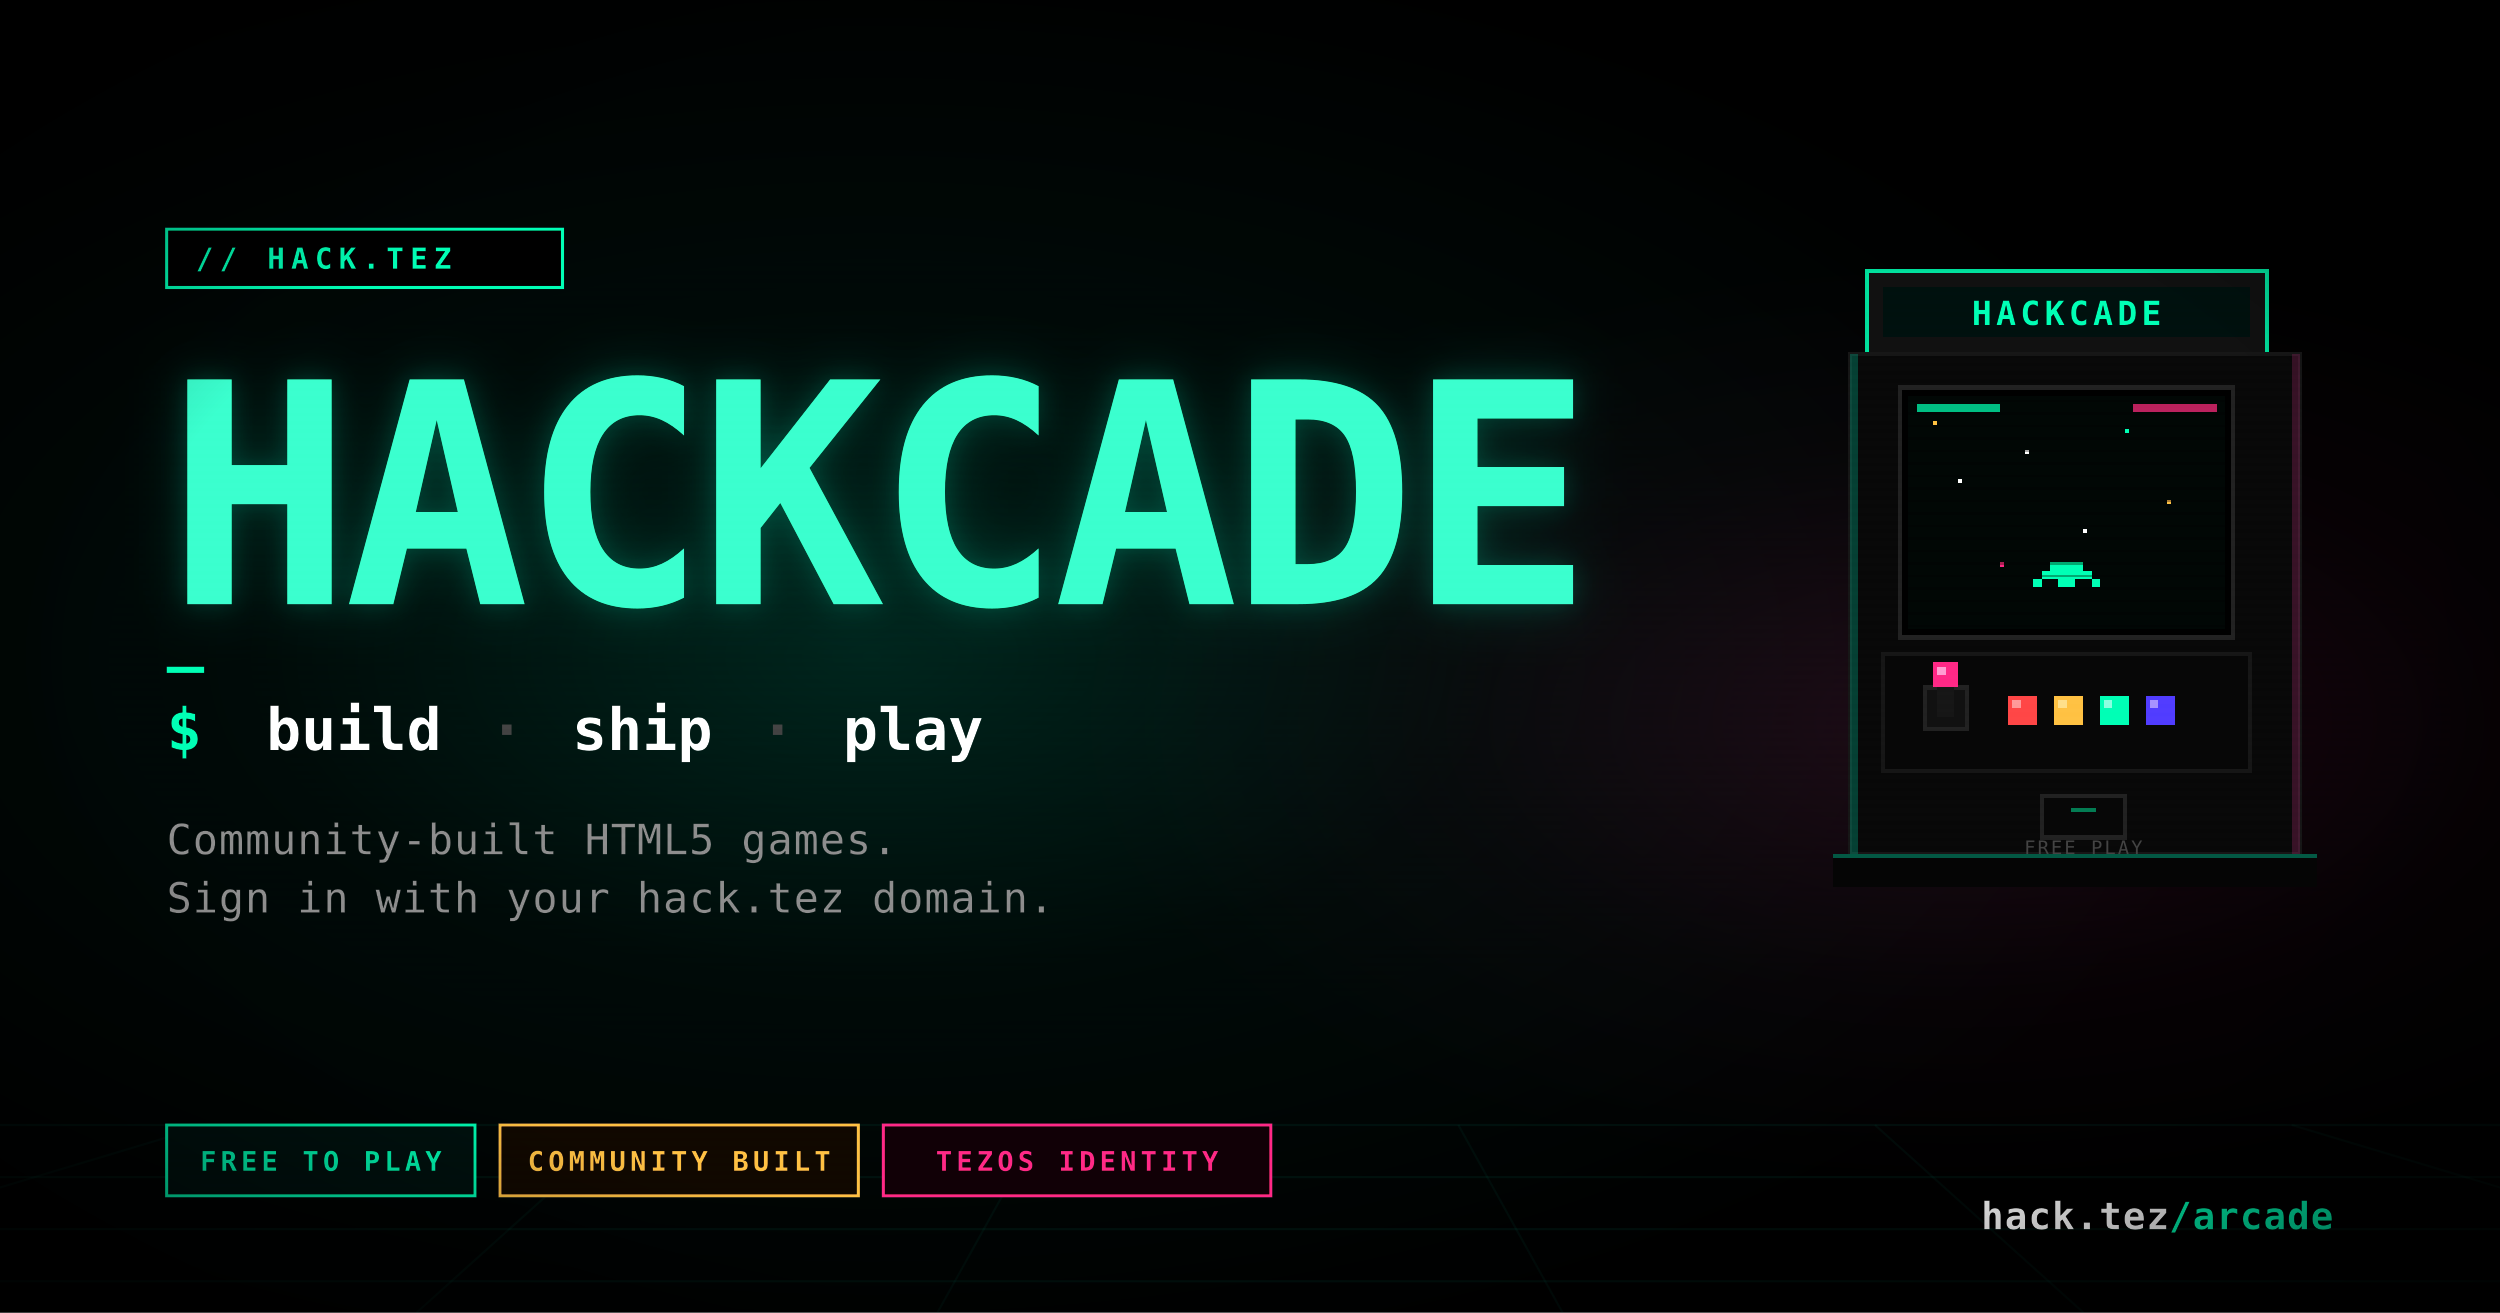
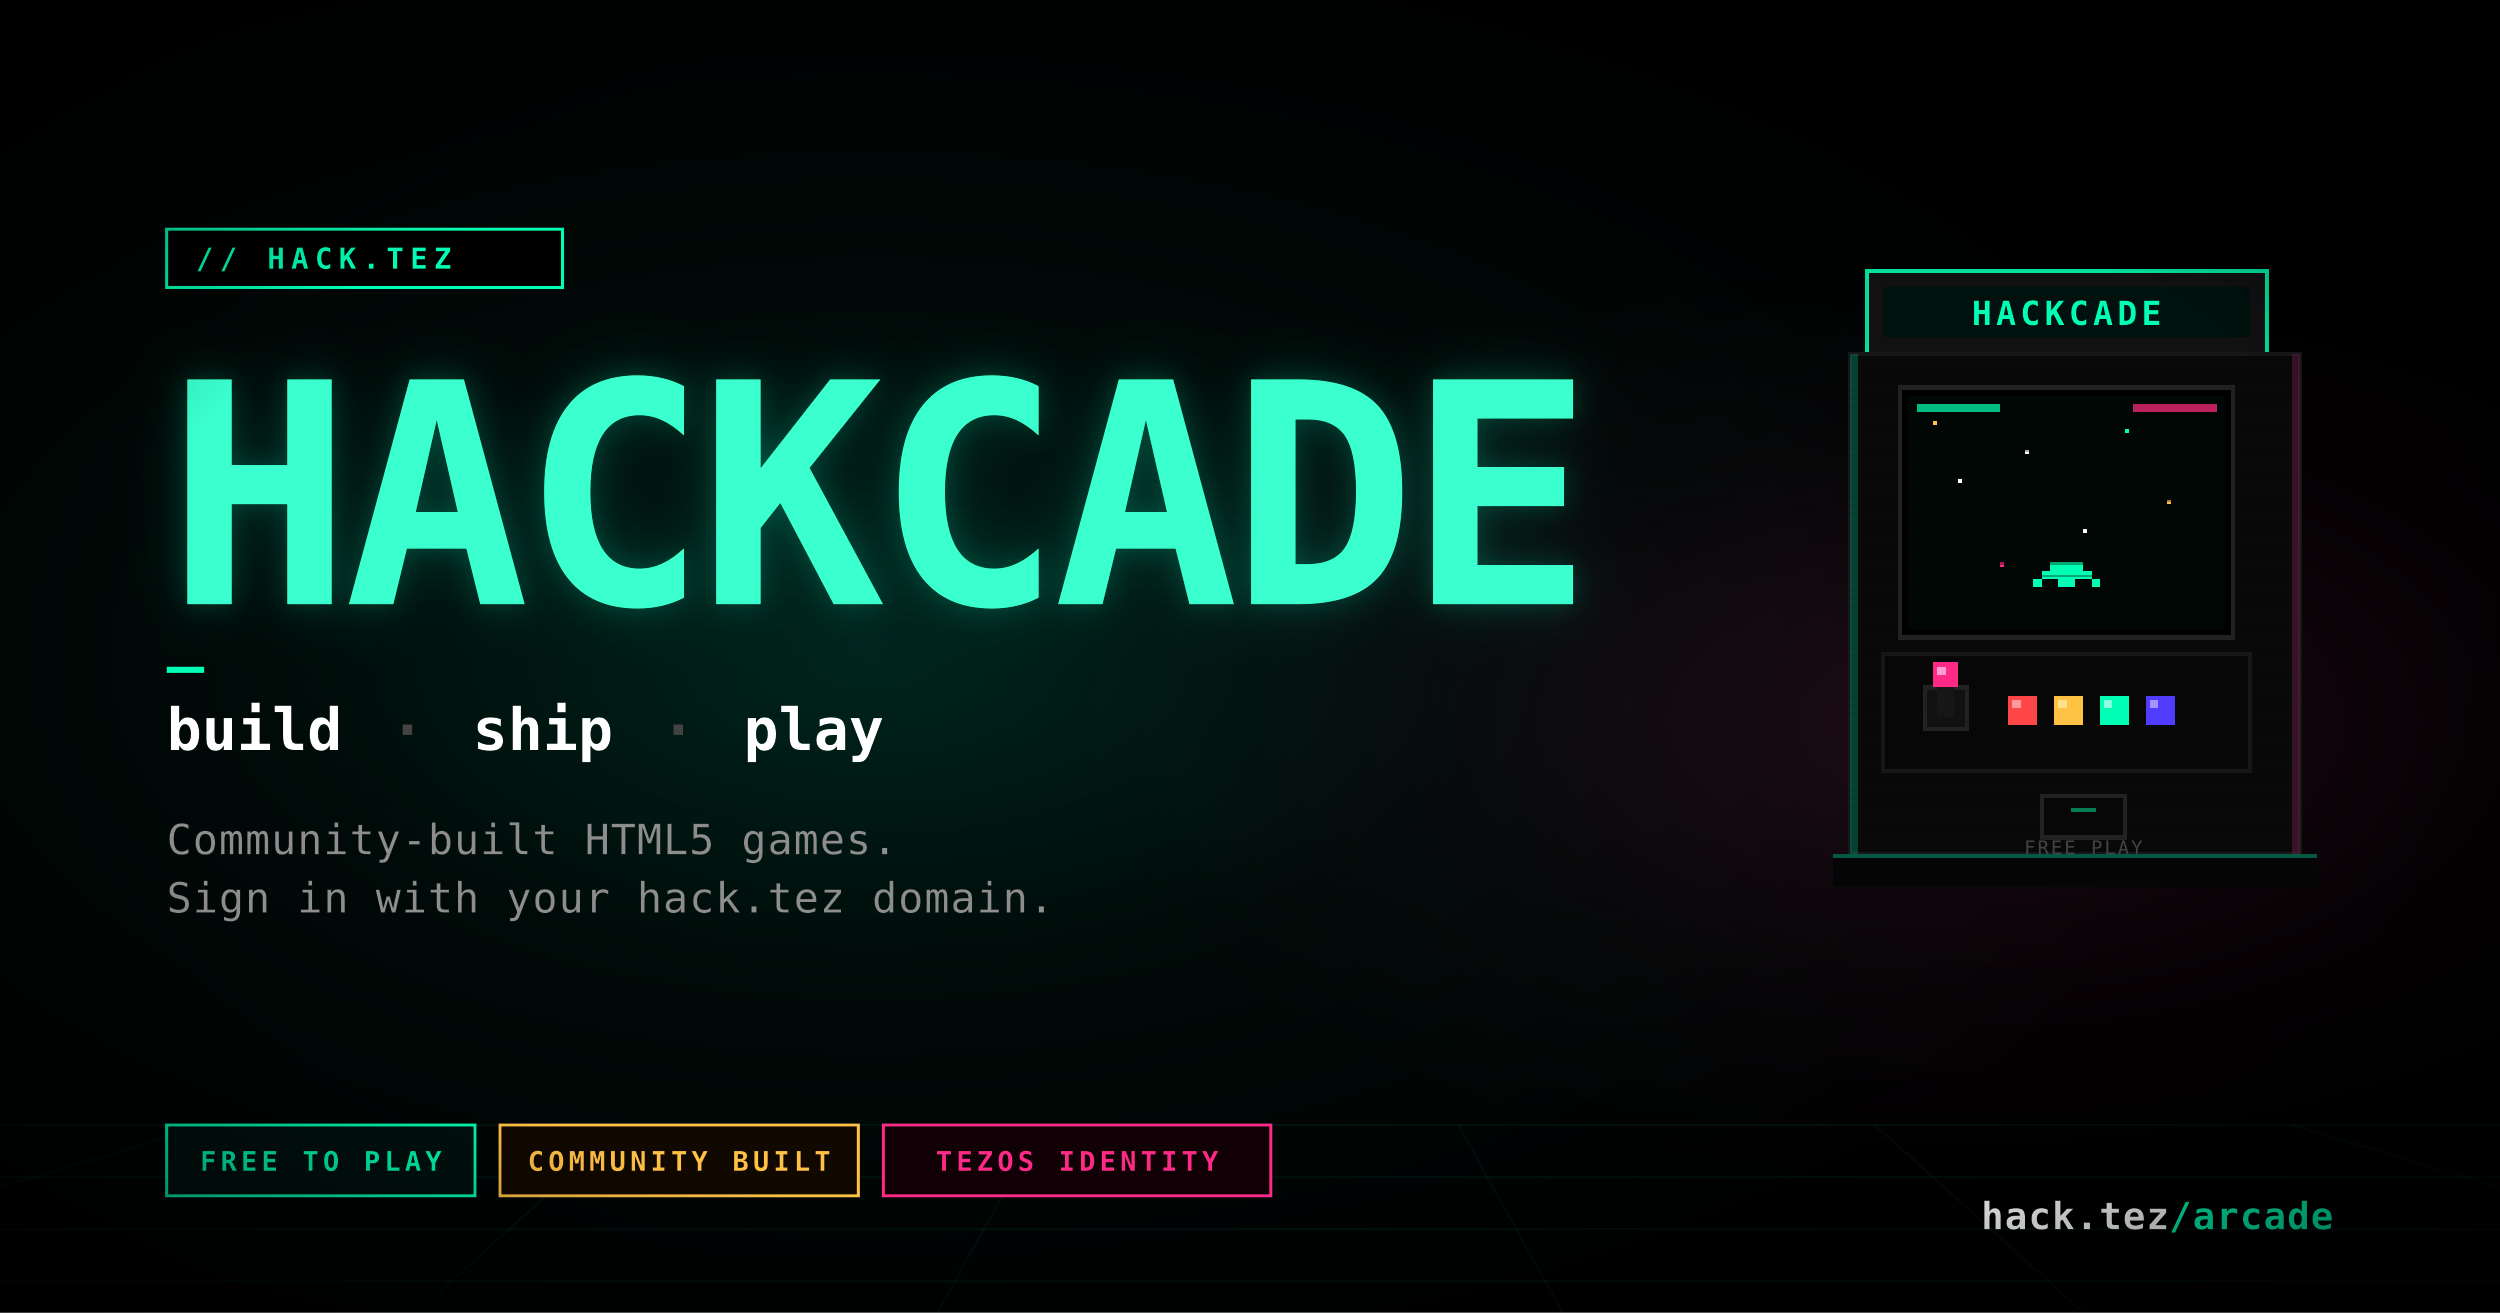
<svg xmlns="http://www.w3.org/2000/svg" viewBox="0 0 1200 630" width="1200" height="630" font-family="ui-monospace, 'SF Mono', Menlo, Consolas, monospace">
  <defs>
    <pattern id="scanlines" x="0" y="0" width="4" height="4" patternUnits="userSpaceOnUse">
      <rect width="4" height="4" fill="#000000" />
      <rect width="4" height="2" fill="#050505" />
    </pattern>
    <radialGradient id="glow" cx="35%" cy="50%" r="55%">
      <stop offset="0%" stop-color="#00ffc8" stop-opacity="0.22" />
      <stop offset="45%" stop-color="#00ffc8" stop-opacity="0.06" />
      <stop offset="100%" stop-color="#00ffc8" stop-opacity="0" />
    </radialGradient>
    <radialGradient id="glow-magenta" cx="78%" cy="55%" r="35%">
      <stop offset="0%" stop-color="#ff3ea5" stop-opacity="0.18" />
      <stop offset="60%" stop-color="#ff3ea5" stop-opacity="0.04" />
      <stop offset="100%" stop-color="#ff3ea5" stop-opacity="0" />
    </radialGradient>
    <filter id="neon" x="-20%" y="-50%" width="140%" height="200%">
      <feGaussianBlur stdDeviation="6" result="blur1" />
      <feGaussianBlur in="SourceGraphic" stdDeviation="14" result="blur2" />
      <feMerge>
        <feMergeNode in="blur2" />
        <feMergeNode in="blur1" />
        <feMergeNode in="SourceGraphic" />
      </feMerge>
    </filter>
    <filter id="neon-soft" x="-20%" y="-50%" width="140%" height="200%">
      <feGaussianBlur stdDeviation="3" />
    </filter>
    <radialGradient id="vignette" cx="50%" cy="50%" r="75%">
      <stop offset="60%" stop-color="#000" stop-opacity="0" />
      <stop offset="100%" stop-color="#000" stop-opacity="0.85" />
    </radialGradient>
  </defs>
  <rect width="1200" height="630" fill="#000000" />
  <rect width="1200" height="630" fill="url(#glow)" />
  <rect width="1200" height="630" fill="url(#glow-magenta)" />
  <g stroke="#00ffc8" stroke-opacity="0.08" stroke-width="1">
    <line x1="0" y1="540" x2="1200" y2="540" />
    <line x1="0" y1="565" x2="1200" y2="565" />
    <line x1="0" y1="590" x2="1200" y2="590" />
    <line x1="0" y1="615" x2="1200" y2="615" />
  </g>
  <g stroke="#00ffc8" stroke-opacity="0.06" stroke-width="1">
    <line x1="100" y1="540" x2="-200" y2="630" />
    <line x1="300" y1="540" x2="200" y2="630" />
    <line x1="500" y1="540" x2="450" y2="630" />
    <line x1="700" y1="540" x2="750" y2="630" />
    <line x1="900" y1="540" x2="1000" y2="630" />
    <line x1="1100" y1="540" x2="1400" y2="630" />
  </g>
  <g transform="translate(880, 130)" shape-rendering="crispEdges">
    <rect x="16" y="0" width="192" height="40" fill="#1a1a1a" />
    <rect x="16" y="0" width="192" height="40" fill="none" stroke="#00ffc8" stroke-width="2" stroke-opacity="0.9" />
    <rect x="24" y="8" width="176" height="24" fill="#001a16" />
    <text x="112" y="26" text-anchor="middle" font-size="16" font-weight="800" fill="#00ffc8" letter-spacing="2">HACKCADE</text>
    <rect x="8" y="40" width="216" height="240" fill="#0d0d0d" />
    <rect x="8" y="40" width="216" height="240" fill="none" stroke="#222" stroke-width="2" />
    <rect x="8" y="40" width="4" height="240" fill="#00ffc8" fill-opacity="0.35" />
    <rect x="220" y="40" width="4" height="240" fill="#ff3ea5" fill-opacity="0.30" />
    <rect x="32" y="56" width="160" height="120" fill="#000" />
    <rect x="32" y="56" width="160" height="120" fill="none" stroke="#333" stroke-width="2" />
    <rect x="36" y="60" width="152" height="112" fill="#020a08" />
    <rect x="48" y="72" width="2" height="2" fill="#ffd166" />
    <rect x="92" y="86" width="2" height="2" fill="#fff" />
    <rect x="140" y="76" width="2" height="2" fill="#00ffc8" />
    <rect x="60" y="100" width="2" height="2" fill="#fff" />
    <rect x="160" y="110" width="2" height="2" fill="#ffd166" />
    <rect x="120" y="124" width="2" height="2" fill="#fff" />
    <rect x="80" y="140" width="2" height="2" fill="#ff3ea5" />
    <g fill="#00ffc8">
      <rect x="104" y="140" width="16" height="4" />
      <rect x="100" y="144" width="24" height="4" />
      <rect x="108" y="148" width="8" height="4" />
      <rect x="96" y="148" width="4" height="4" />
      <rect x="124" y="148" width="4" height="4" />
    </g>
    <rect x="40" y="64" width="40" height="4" fill="#00ffc8" fill-opacity="0.8" />
    <rect x="144" y="64" width="40" height="4" fill="#ff3ea5" fill-opacity="0.8" />
    <g fill="#000" fill-opacity="0.25">
      <rect x="36" y="62" width="152" height="1" />
      <rect x="36" y="68" width="152" height="1" />
      <rect x="36" y="74" width="152" height="1" />
      <rect x="36" y="80" width="152" height="1" />
      <rect x="36" y="86" width="152" height="1" />
      <rect x="36" y="92" width="152" height="1" />
      <rect x="36" y="98" width="152" height="1" />
      <rect x="36" y="104" width="152" height="1" />
      <rect x="36" y="110" width="152" height="1" />
      <rect x="36" y="116" width="152" height="1" />
      <rect x="36" y="122" width="152" height="1" />
      <rect x="36" y="128" width="152" height="1" />
      <rect x="36" y="134" width="152" height="1" />
      <rect x="36" y="140" width="152" height="1" />
      <rect x="36" y="146" width="152" height="1" />
      <rect x="36" y="152" width="152" height="1" />
      <rect x="36" y="158" width="152" height="1" />
      <rect x="36" y="164" width="152" height="1" />
      <rect x="36" y="170" width="152" height="1" />
    </g>
    <rect x="24" y="184" width="176" height="56" fill="#0a0a0a" />
    <rect x="24" y="184" width="176" height="56" fill="none" stroke="#222" stroke-width="2" />
    <rect x="44" y="200" width="20" height="20" fill="#1a1a1a" stroke="#333" stroke-width="2" />
    <rect x="50" y="194" width="8" height="20" fill="#222" />
    <rect x="48" y="188" width="12" height="12" fill="#ff3ea5" />
    <rect x="50" y="190" width="4" height="4" fill="#ffb6dd" />
    <rect x="84" y="204" width="14" height="14" fill="#ff6b6b" />
    <rect x="86" y="206" width="4" height="4" fill="#ffb3b3" />
    <rect x="106" y="204" width="14" height="14" fill="#ffd166" />
    <rect x="108" y="206" width="4" height="4" fill="#ffe7a8" />
    <rect x="128" y="204" width="14" height="14" fill="#00ffc8" />
    <rect x="130" y="206" width="4" height="4" fill="#a8ffe8" />
    <rect x="150" y="204" width="14" height="14" fill="#7b5cff" />
    <rect x="152" y="206" width="4" height="4" fill="#beaeff" />
    <rect x="100" y="252" width="40" height="20" fill="#0a0a0a" stroke="#333" stroke-width="2" />
    <rect x="114" y="258" width="12" height="2" fill="#00ffc8" fill-opacity="0.6" />
    <text x="120" y="280" text-anchor="middle" font-size="9" fill="#666" letter-spacing="1">FREE PLAY</text>
    <rect x="0" y="280" width="232" height="16" fill="#080808" />
    <rect x="0" y="280" width="232" height="2" fill="#00ffc8" fill-opacity="0.5" />
  </g>
  <g transform="translate(80, 110)">
    <rect x="0" y="0" width="190" height="28" fill="#000" stroke="#00ffc8" stroke-width="1.5" />
    <text x="14" y="19" font-size="14" font-weight="700" fill="#00ffc8" letter-spacing="3">// HACK.TEZ</text>
  </g>
  <g transform="translate(80, 170)">
    <text x="0" y="120" font-size="148" font-weight="900" fill="#00ffc8" fill-opacity="0.25" letter-spacing="-4" filter="url(#neon)">HACKCADE</text>
    <text x="0" y="120" font-size="148" font-weight="900" fill="#00ffc8" letter-spacing="-4">HACKCADE</text>
    <text x="0" y="120" font-size="148" font-weight="900" fill="#ffffff" fill-opacity="0.35" letter-spacing="-4">HACKCADE</text>
  </g>
  <rect x="80" y="320" width="18" height="3" fill="#00ffc8" />
  <g transform="translate(80, 360)" font-weight="700">
    <text x="0" y="0" font-size="28" fill="#ffffff" letter-spacing="0">
-       <tspan fill="#00ffc8">$</tspan>
-       <tspan dx="14">build</tspan>
+       <tspan>build</tspan>
      <tspan fill="#666" dx="6">·</tspan>
      <tspan dx="6">ship</tspan>
      <tspan fill="#666" dx="6">·</tspan>
      <tspan dx="6">play</tspan>
    </text>
  </g>
  <g transform="translate(80, 410)">
    <text x="0" y="0" font-size="20" fill="#aaaaaa" letter-spacing="0.5">
      Community-built HTML5 games.
    </text>
    <text x="0" y="28" font-size="20" fill="#aaaaaa" letter-spacing="0.5">
      Sign in with your hack.tez domain.
    </text>
  </g>
  <g transform="translate(80, 540)">
    <rect x="0" y="0" width="148" height="34" fill="#001a16" stroke="#00ffc8" stroke-width="1.5" />
    <text x="74" y="22" text-anchor="middle" font-size="13" font-weight="700" fill="#00ffc8" letter-spacing="2">FREE TO PLAY</text>
    <rect x="160" y="0" width="172" height="34" fill="#1a0d00" stroke="#ffd166" stroke-width="1.5" />
    <text x="246" y="22" text-anchor="middle" font-size="13" font-weight="700" fill="#ffd166" letter-spacing="2">COMMUNITY BUILT</text>
    <rect x="344" y="0" width="186" height="34" fill="#1a0009" stroke="#ff3ea5" stroke-width="1.5" />
    <text x="437" y="22" text-anchor="middle" font-size="13" font-weight="700" fill="#ff3ea5" letter-spacing="2">TEZOS IDENTITY</text>
  </g>
  <g transform="translate(1120, 590)" text-anchor="end">
    <text x="0" y="0" font-size="18" font-weight="700" fill="#ffffff" letter-spacing="0.5">hack.tez<tspan fill="#00ffc8">/arcade</tspan>
    </text>
  </g>
  <rect width="1200" height="630" fill="url(#scanlines)" opacity="0.35" style="mix-blend-mode: overlay" />
  <rect width="1200" height="630" fill="url(#vignette)" />
</svg>
